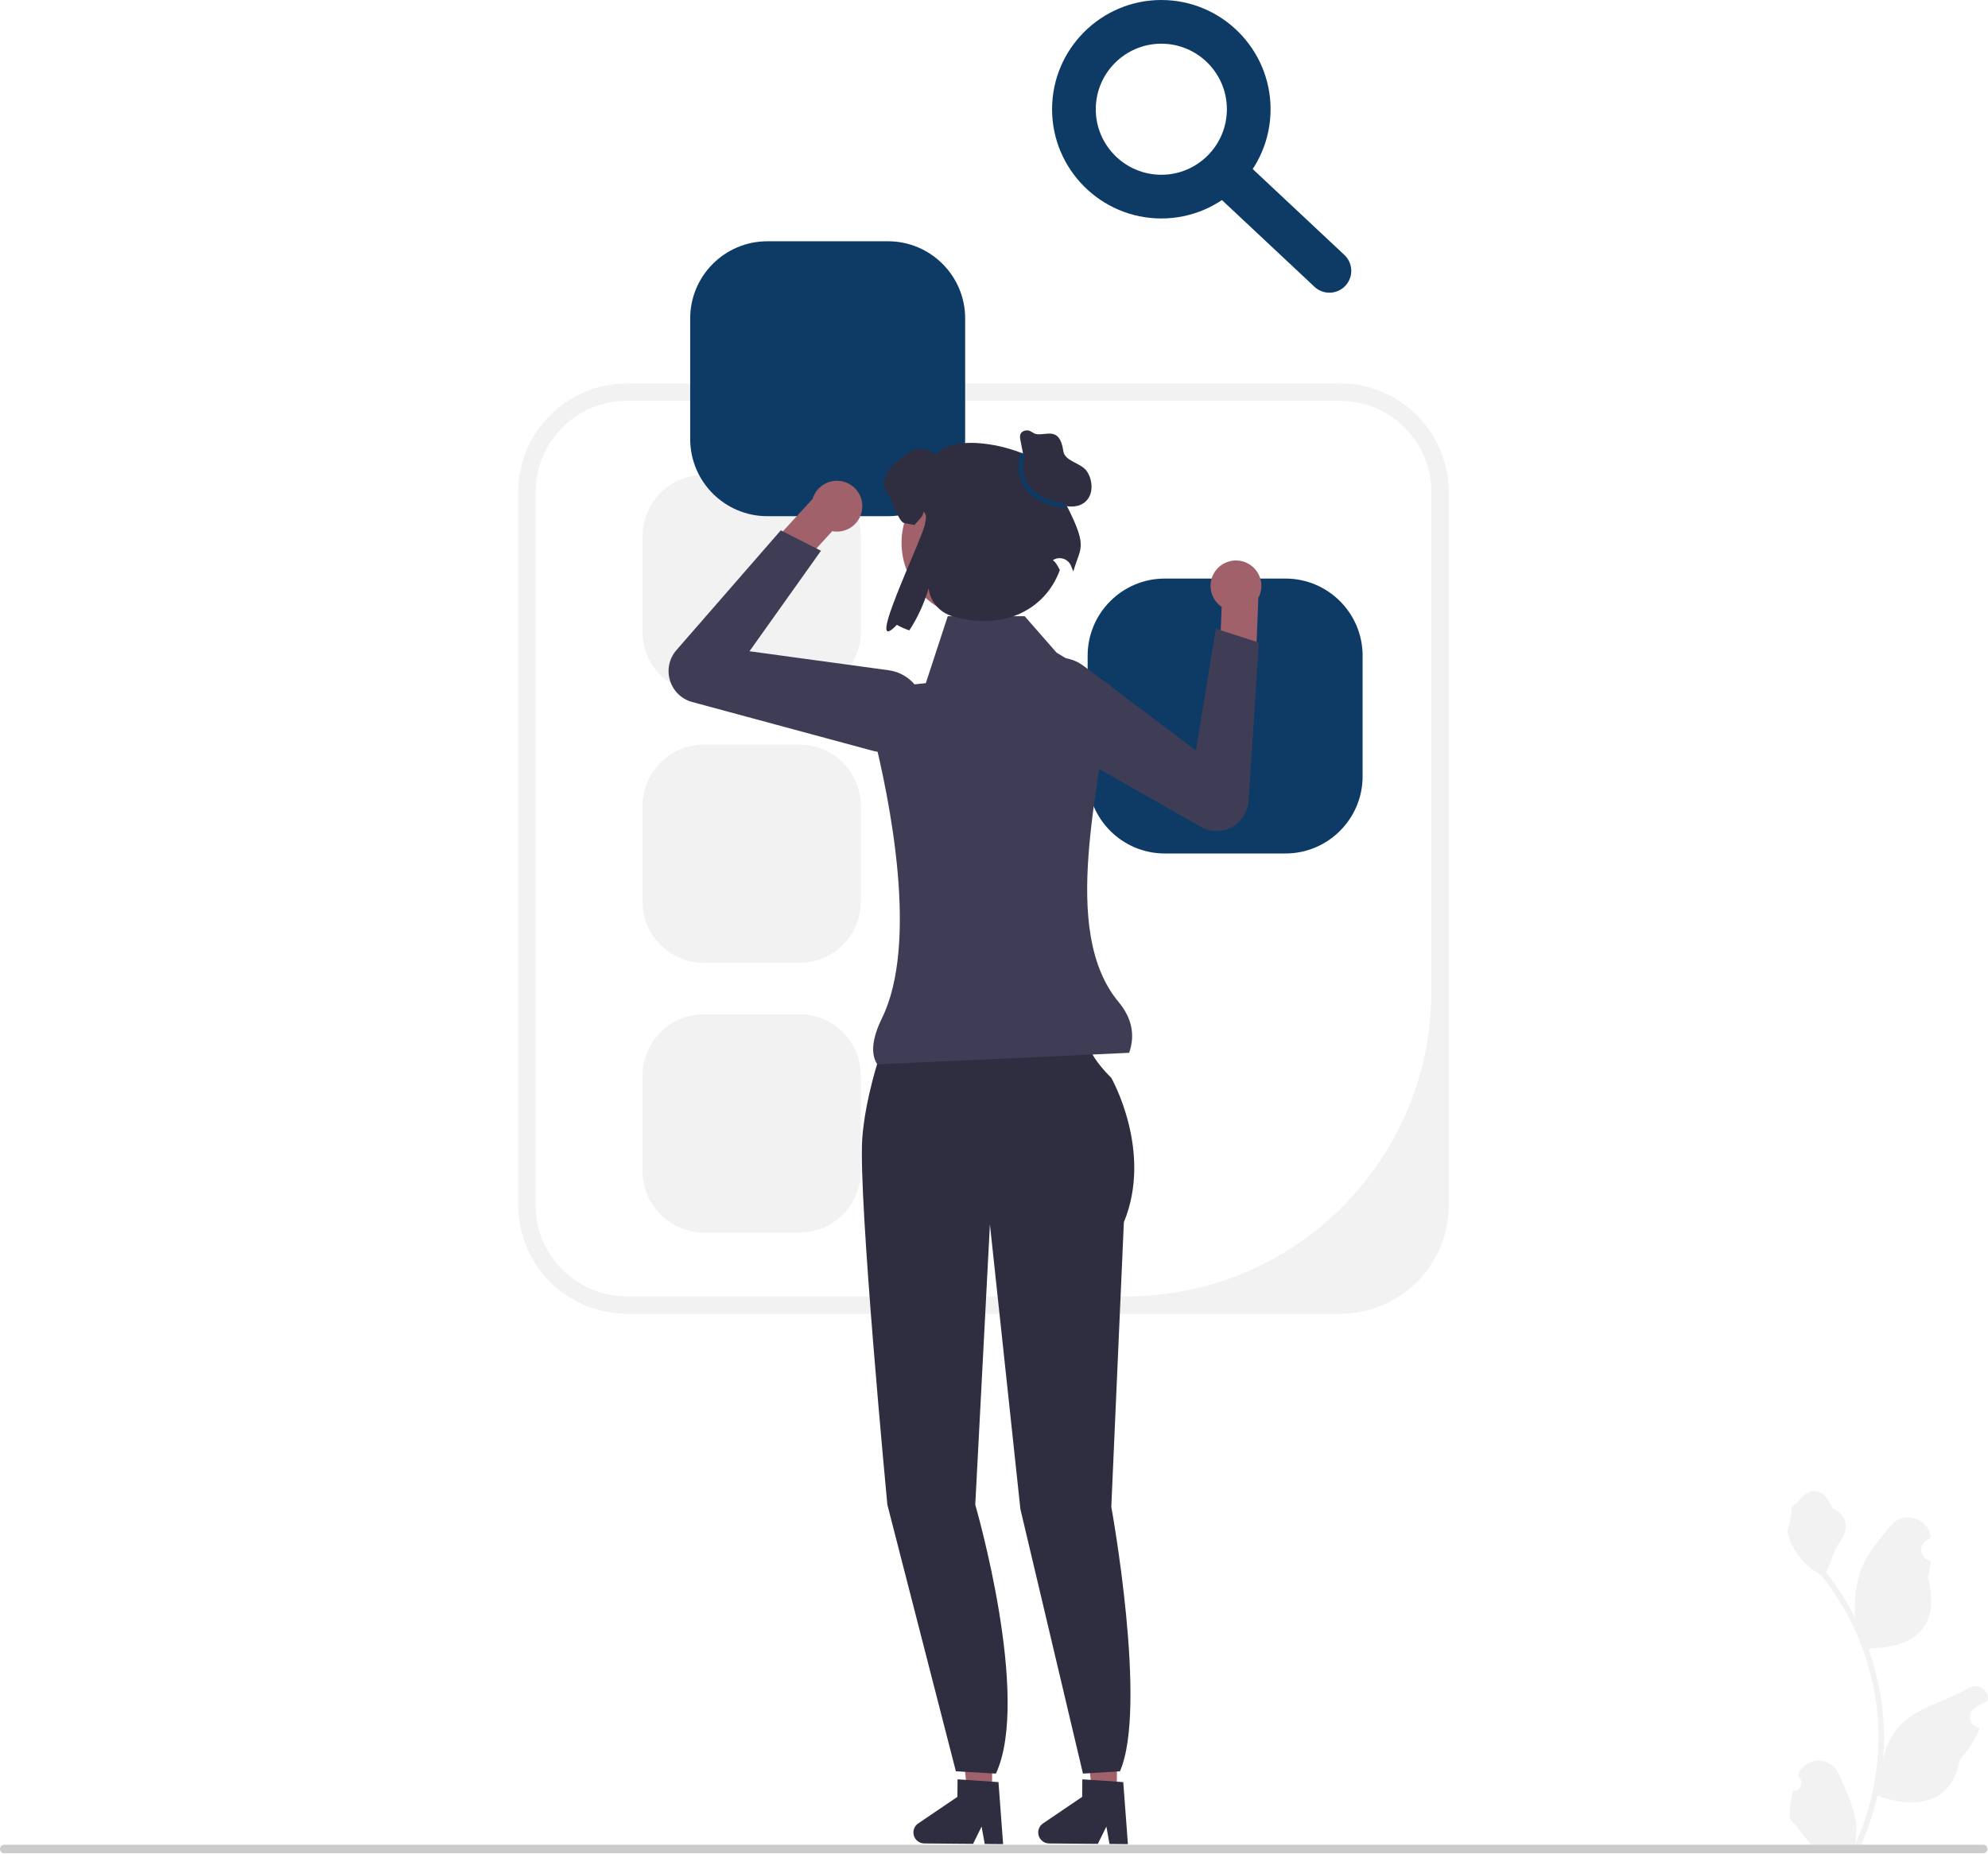
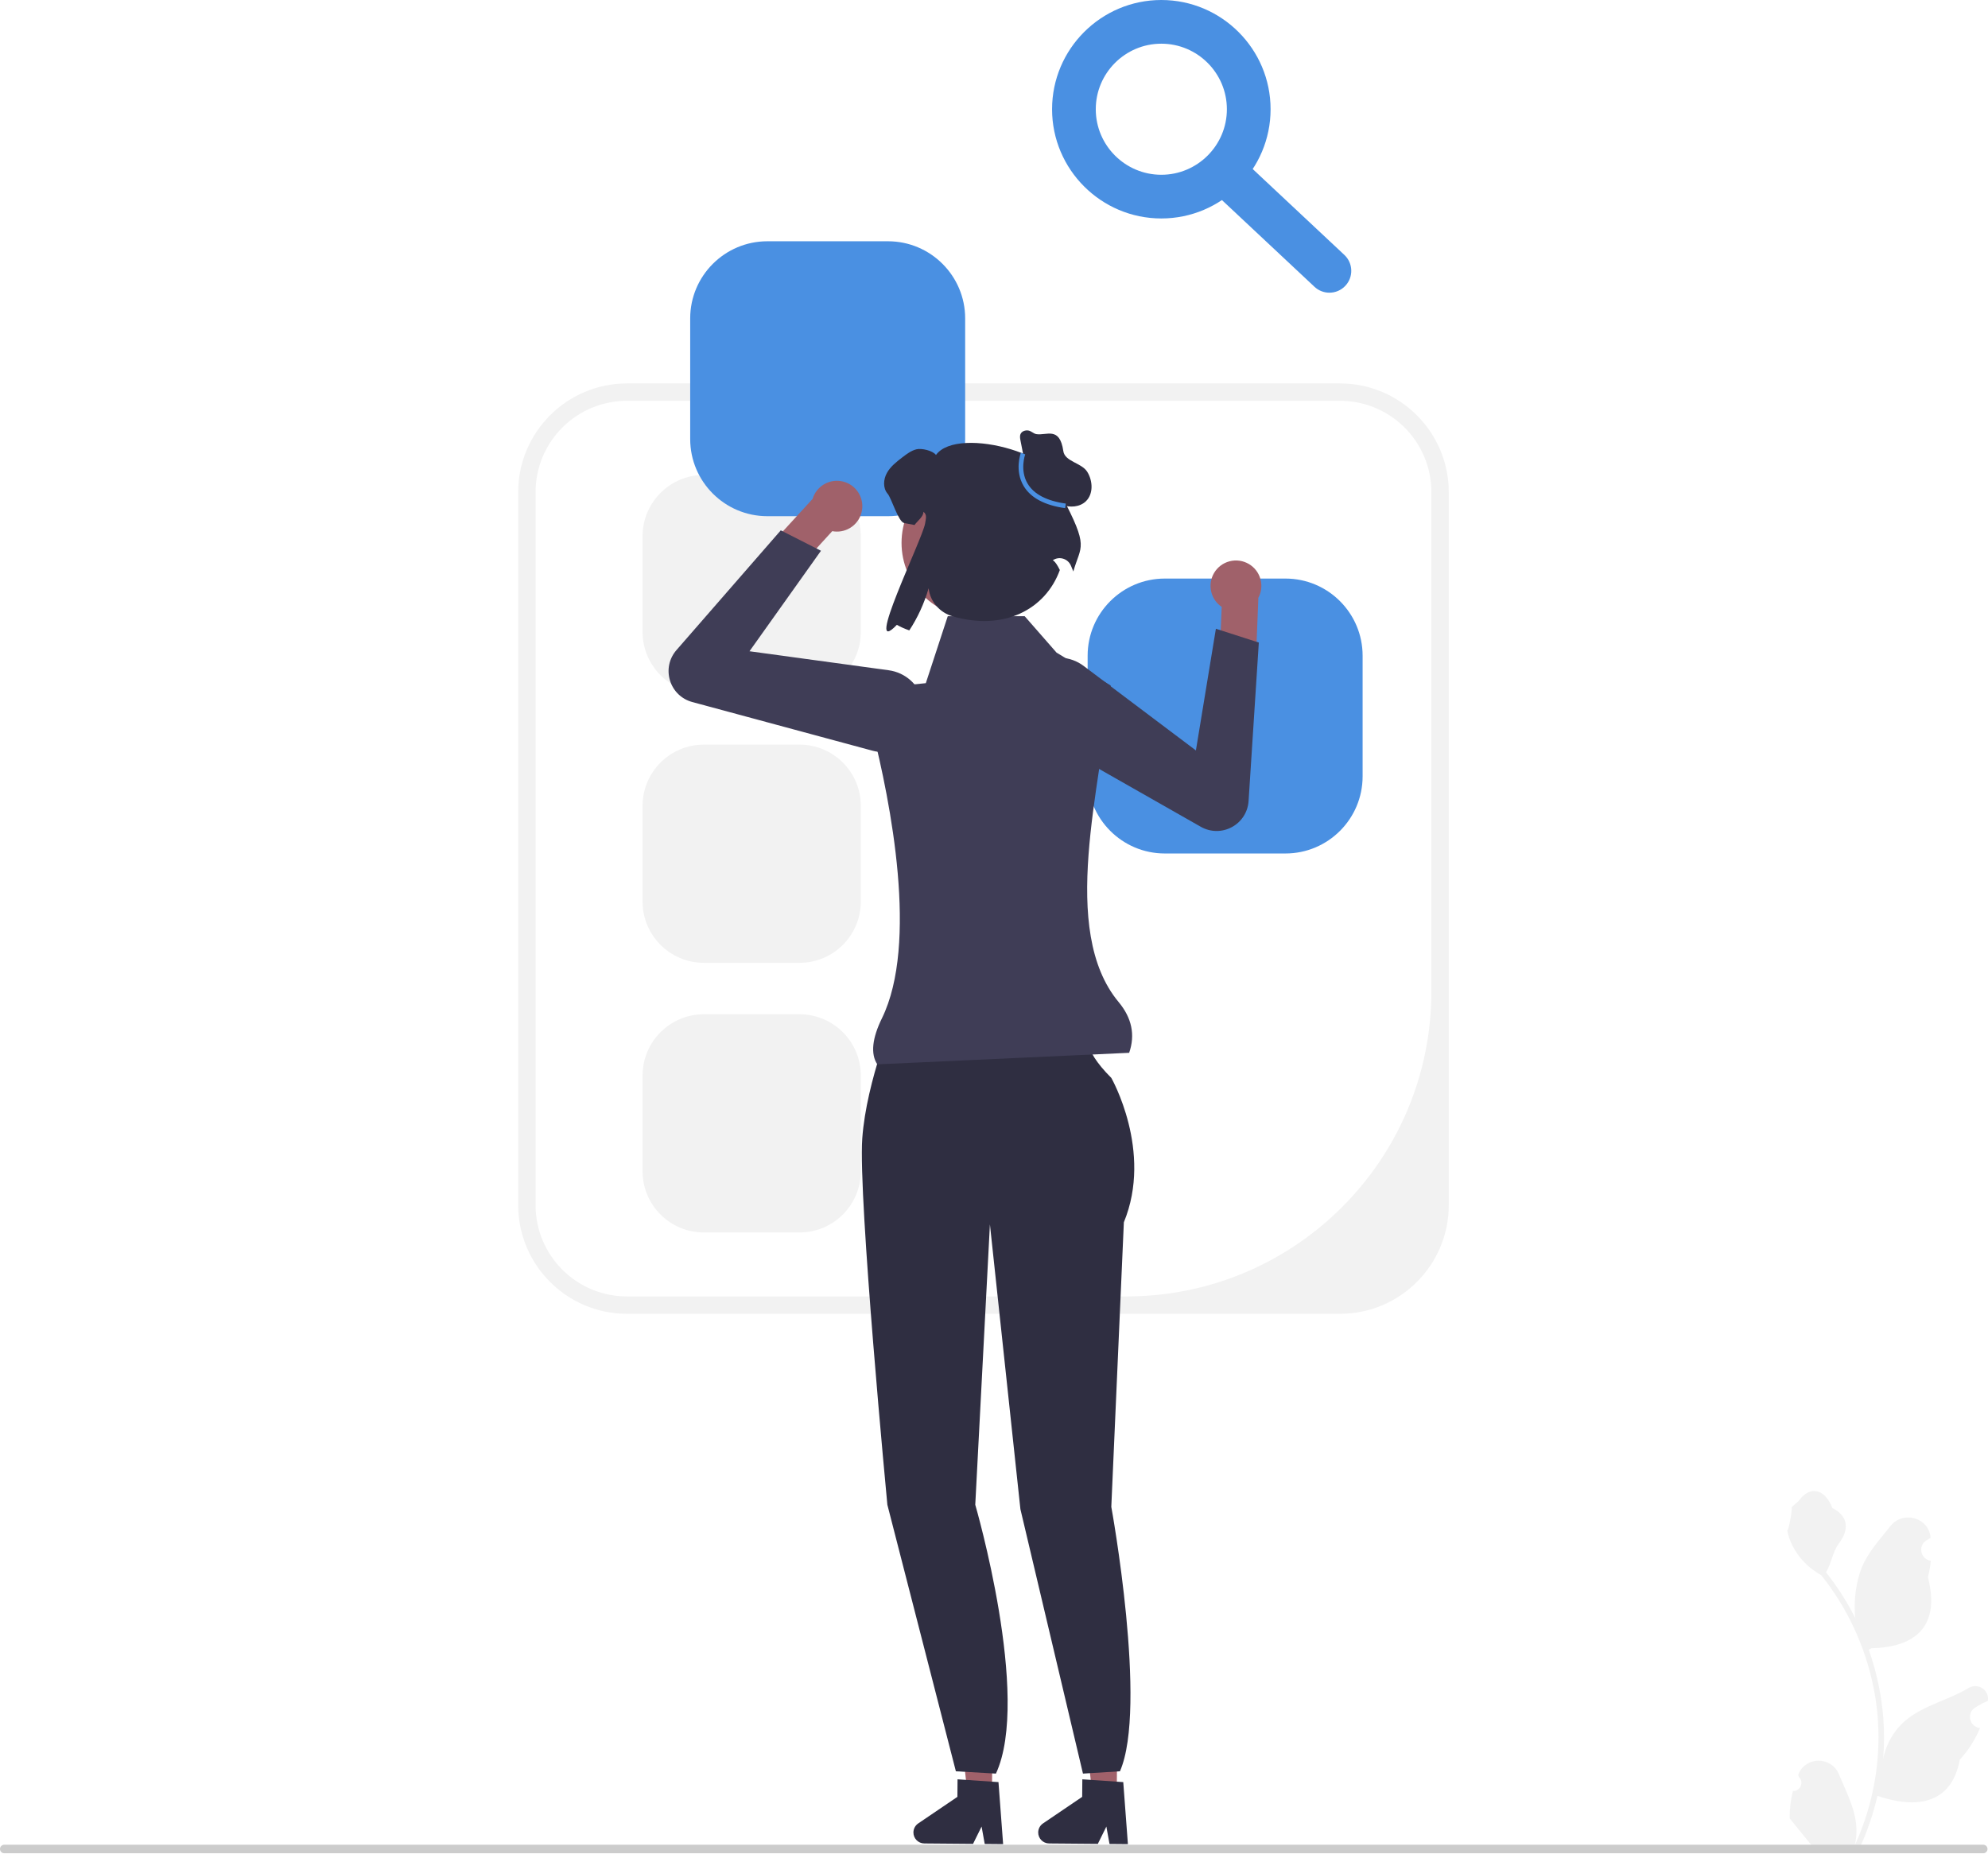
<svg xmlns="http://www.w3.org/2000/svg" width="552.81" height="515.459" viewBox="0 0 552.81 515.459">
  <path d="M372.633,365.415H174.325c-16.669,0-30.23-13.561-30.23-30.23V136.877c0-16.669,13.561-30.23,30.23-30.23h198.308c16.669,0,30.23,13.561,30.23,30.23v198.308c0,16.669-13.561,30.23-30.23,30.23ZM174.325,111.484c-14.024,0-25.393,11.369-25.393,25.393v198.308c0,14.024,11.369,25.393,25.393,25.393h138.91c46.829,0,84.791-37.962,84.791-84.791V136.877c0-14.024-11.369-25.393-25.393-25.393H174.325Z" fill="#f2f2f2" />
  <path d="M195.704,132.106c-9.386,0-17.021,7.635-17.021,17.021v26.642c0,9.386,7.635,17.021,17.021,17.021h26.642c9.386,0,17.021-7.635,17.021-17.021v-26.642c0-9.386-7.635-17.021-17.021-17.021h-26.642Z" fill="#f2f2f2" />
  <path d="M195.704,207.106c-9.386,0-17.021,7.635-17.021,17.021v26.642c0,9.386,7.635,17.021,17.021,17.021h26.642c9.386,0,17.021-7.635,17.021-17.021v-26.642c0-9.386-7.635-17.021-17.021-17.021h-26.642Z" fill="#f2f2f2" />
  <path d="M195.704,282.106c-9.386,0-17.021,7.635-17.021,17.021v26.642c0,9.386,7.635,17.021,17.021,17.021h26.642c9.386,0,17.021-7.635,17.021-17.021v-26.642c0-9.386-7.635-17.021-17.021-17.021h-26.642Z" fill="#f2f2f2" />
  <g>
-     <path d="M213.371,67.106c-11.826,0-21.447,9.621-21.447,21.447v33.569c0,11.826,9.621,21.447,21.447,21.447h33.569c11.826,0,21.447-9.621,21.447-21.447v-33.569c0-11.826-9.621-21.447-21.447-21.447h-33.569Z" fill="#0d3b66" />
-     <path d="M323.89,160.919c-11.826,0-21.447,9.621-21.447,21.447v33.569c0,11.826,9.621,21.447,21.447,21.447h33.569c11.826,0,21.447-9.621,21.447-21.447v-33.569c0-11.826-9.621-21.447-21.447-21.447h-33.569Z" fill="#0d3b66" />
+     <path d="M213.371,67.106c-11.826,0-21.447,9.621-21.447,21.447v33.569c0,11.826,9.621,21.447,21.447,21.447h33.569c11.826,0,21.447-9.621,21.447-21.447v-33.569c0-11.826-9.621-21.447-21.447-21.447h-33.569Z" fill="#4a90e2" />
+     <path d="M323.89,160.919c-11.826,0-21.447,9.621-21.447,21.447v33.569c0,11.826,9.621,21.447,21.447,21.447h33.569c11.826,0,21.447-9.621,21.447-21.447v-33.569c0-11.826-9.621-21.447-21.447-21.447h-33.569Z" fill="#4a90e2" />
    <g>
      <polygon points="275.842 498.808 269.023 498.75 266.004 471.833 276.069 471.917 275.842 498.808" fill="#a0616a" />
      <path d="M253.998,509.652c-.015,1.679,1.338,3.06,3.023,3.076l13.559,.113,2.374-4.811,.872,4.836,5.116,.046-1.292-17.248-1.78-.118-7.26-.5-2.342-.157-.041,4.88-10.892,7.388c-.829,.563-1.328,1.495-1.336,2.496Z" fill="#2f2e41" />
    </g>
    <g>
      <polygon points="310.54 498.808 303.72 498.75 300.702 471.833 310.767 471.917 310.54 498.808" fill="#a0616a" />
      <path d="M288.696,509.652c-.015,1.679,1.338,3.06,3.023,3.076l13.559,.113,2.374-4.811,.872,4.836,5.116,.046-1.292-17.248-1.78-.118-7.26-.5-2.342-.157-.041,4.88-10.892,7.388c-.829,.563-1.328,1.495-1.336,2.496Z" fill="#2f2e41" />
    </g>
    <path d="M249.081,281.178l27.643,.873,26.189,5.82s-2.619,3.201,6.111,11.93c0,0,11.639,20.369,3.492,40.156l-3.492,79.148s10.181,55.794,2.402,73.551l-10.281,.643-17.396-73.55-8.479-79.209-4.074,77.984s15.585,53.527,5.744,74.776l-11.135-.643-19.052-74.133s-8.148-85.549-6.984-101.844c1.164-16.295,9.311-35.5,9.311-35.5Z" fill="#2f2e41" />
    <g>
      <path d="M341.914,156.113c-3.779,.978-6.049,4.835-5.071,8.614,.448,1.732,1.505,3.14,2.877,4.071l-0,.01-.536,12.985,9.937,4.598,.793-19.981-.069,.002c.862-1.535,1.159-3.389,.683-5.228-.978-3.779-4.835-6.049-8.614-5.071Z" fill="#a0616a" />
      <path d="M286.378,202.455c-2.087-2.069-3.298-4.874-3.344-7.925-.061-4.092,1.99-7.807,5.486-9.935,4.026-2.452,9.06-2.204,12.825,.631l31.203,23.494,5.56-33.844,11.937,3.843-2.848,44.07c-.199,3.083-1.942,5.798-4.661,7.264-2.719,1.466-5.945,1.429-8.63-.098l-45.093-25.655c-.906-.515-1.722-1.137-2.435-1.844Z" fill="#3f3d56" />
    </g>
    <g>
      <path d="M238.799,137.182c1.995,3.355,.892,7.693-2.464,9.687-1.538,.914-3.28,1.171-4.91,.865l-.007,.007-8.761,9.599-10.294-3.73,13.505-14.748,.048,.05c.469-1.697,1.563-3.223,3.196-4.194,3.355-1.995,7.693-.892,9.687,2.464Z" fill="#a0616a" />
      <path d="M242.584,208.787l-50.085-13.529c-2.982-.806-5.299-3.051-6.198-6.006-.899-2.955-.224-6.111,1.805-8.44l29.005-33.301,11.182,5.675-19.88,27.949,38.699,5.285c4.67,.638,8.419,4.006,9.552,8.581,.984,3.973-.175,8.054-3.099,10.918-2.18,2.134-5.015,3.274-7.954,3.274-1.004,0-2.021-.133-3.027-.405Z" fill="#3f3d56" />
    </g>
    <path d="M313.989,292.822l-70.038,3.213c-1.924-2.921-1.403-7.313,1.291-12.814,10.171-20.767,2.447-60.055-2.75-80.512-1.458-5.74,2.456-11.446,8.349-12.035l6.604-.66,6.104-18.634h21.379l8.869,10.133,15.052,9.144c-2.74,28.221-14.414,68.071,2.217,88.055,3.637,4.371,4.669,9.097,2.923,14.111Z" fill="#3f3d56" />
    <circle cx="271.519" cy="150.987" r="20.824" fill="#a0616a" />
    <path d="M295.082,137.658c2.897-10.563-28.679-19.621-34.815-11.114-.853-1.209-4.007-1.944-5.453-1.573-1.447,.371-2.664,1.298-3.851,2.196-1.632,1.254-3.324,2.552-4.326,4.355-1.009,1.796-1.165,4.244,.193,5.802,1.076,1.239,2.966,7.823,4.584,8.15,1.128,.23,2.077,.415,2.894,.549,.727-1.061,2.581-2.394,2.448-3.677,1.098,.727,.697,2.006,.476,3.314-.737,4.354-17.346,38.055-7.833,28.124,.942,.556,2.107,1.076,3.45,1.551,2.278-3.435,4.147-7.486,5.379-11.723l.009,.078c.424,3.682,3.115,6.703,6.674,7.734,14.279,4.137,25.83-1.933,29.803-12.88-1.455-2.953-2.088-2.632-1.958-2.72,1.816-1.224,4.311-.423,5.092,1.622,.23,.603,.439,1.118,.62,1.506,2.07-7.405,4.532-6.336-3.385-21.294Z" fill="#2f2e41" />
    <path d="M285.231,129.994l-1.459-7.457c-.123-.627-.239-1.307,.044-1.88,.363-.736,1.297-1.041,2.109-.924,.812,.117,1.42,.859,2.228,1.002,2.81,.497,6.524-2.279,7.531,4.742,.42,2.927,5.091,3.237,6.651,5.749,1.56,2.512,1.751,6.139-.377,8.191-1.7,1.639-4.431,1.828-6.639,.991-2.208-.837-3.981-2.529-5.529-4.312s-2.95-3.714-4.736-5.259" fill="#2f2e41" />
-     <path d="M296.195,141.336c-5.698-.796-9.582-2.868-11.544-6.159-2.568-4.307-.848-9.05-.773-9.25l1.204,.448c-.016,.044-1.576,4.385,.68,8.156,1.755,2.933,5.325,4.795,10.611,5.533l-.178,1.273Z" fill="#0d3b66" />
+     <path d="M296.195,141.336c-5.698-.796-9.582-2.868-11.544-6.159-2.568-4.307-.848-9.05-.773-9.25l1.204,.448c-.016,.044-1.576,4.385,.68,8.156,1.755,2.933,5.325,4.795,10.611,5.533l-.178,1.273Z" fill="#4a90e2" />
  </g>
-   <path d="M322.934,60.762c-16.751,0-30.381-13.63-30.381-30.381S306.183,0,322.934,0s30.381,13.63,30.381,30.381-13.63,30.381-30.381,30.381Zm0-48.61c-10.052,0-18.229,8.177-18.229,18.229s8.177,18.229,18.229,18.229,18.229-8.177,18.229-18.229-8.177-18.229-18.229-18.229Z" fill="#0d3b66" />
-   <path d="M369.677,81.409c-1.489,0-2.982-.543-4.154-1.644l-28.515-26.723c-2.451-2.293-2.575-6.139-.279-8.586,2.29-2.457,6.136-2.578,8.586-.279l28.515,26.723c2.451,2.293,2.575,6.139,.279,8.586-1.196,1.279-2.813,1.923-4.433,1.923Z" fill="#0d3b66" />
+   <path d="M322.934,60.762c-16.751,0-30.381-13.63-30.381-30.381S306.183,0,322.934,0s30.381,13.63,30.381,30.381-13.63,30.381-30.381,30.381Zm0-48.61c-10.052,0-18.229,8.177-18.229,18.229s8.177,18.229,18.229,18.229,18.229-8.177,18.229-18.229-8.177-18.229-18.229-18.229Z" fill="#4a90e2" />
+   <path d="M369.677,81.409c-1.489,0-2.982-.543-4.154-1.644l-28.515-26.723c-2.451-2.293-2.575-6.139-.279-8.586,2.29-2.457,6.136-2.578,8.586-.279l28.515,26.723c2.451,2.293,2.575,6.139,.279,8.586-1.196,1.279-2.813,1.923-4.433,1.923Z" fill="#4a90e2" />
  <g>
    <path d="M498.551,498.126c2.066,.129,3.208-2.437,1.645-3.933l-.155-.618c.02-.05,.041-.099,.062-.148,2.089-4.982,9.17-4.947,11.241,.042,1.839,4.428,4.179,8.864,4.756,13.546,.258,2.067,.142,4.172-.316,6.2,4.308-9.411,6.575-19.687,6.575-30.021,0-2.597-.142-5.193-.433-7.783-.239-2.119-.568-4.224-.995-6.31-2.306-11.277-7.299-22.018-14.5-30.99-3.462-1.892-6.349-4.851-8.093-8.397-.626-1.279-1.117-2.655-1.35-4.056,.394,.052,1.486-5.949,1.188-6.317,.549-.833,1.532-1.247,2.131-2.06,2.982-4.043,7.091-3.337,9.236,2.157,4.582,2.313,4.627,6.148,1.815,9.837-1.789,2.347-2.035,5.522-3.604,8.035,.162,.207,.329,.407,.491,.614,2.961,3.798,5.522,7.88,7.681,12.169-.61-4.766,.291-10.508,1.826-14.21,1.748-4.217,5.025-7.769,7.91-11.415,3.466-4.379,10.573-2.468,11.184,3.083,.006,.054,.012,.107,.017,.161-.429,.242-.848,.499-1.259,.77-2.339,1.547-1.531,5.174,1.241,5.602l.063,.01c-.155,1.544-.42,3.074-.807,4.579,3.702,14.316-4.29,19.53-15.701,19.764-.252,.129-.497,.258-.749,.381,1.156,3.255,2.08,6.594,2.764,9.979,.614,2.99,1.04,6.013,1.279,9.049,.297,3.83,.271,7.68-.052,11.503l.019-.136c.82-4.211,3.107-8.145,6.427-10.87,4.946-4.063,11.933-5.559,17.268-8.824,2.568-1.572,5.859,.459,5.411,3.437l-.022,.143c-.794,.323-1.569,.698-2.319,1.117-.429,.242-.848,.499-1.259,.77-2.339,1.547-1.531,5.174,1.241,5.602l.063,.01c.045,.006,.084,.013,.129,.019-1.363,3.236-3.262,6.239-5.639,8.829-2.315,12.497-12.256,13.683-22.89,10.044h-.006c-1.163,5.064-2.861,10.011-5.044,14.726h-18.02c-.065-.2-.123-.407-.181-.607,1.666,.103,3.346,.006,4.986-.297-1.337-1.641-2.674-3.294-4.011-4.935-.032-.032-.058-.065-.084-.097-.678-.84-1.363-1.673-2.041-2.512l-0-.001c-.042-2.578,.267-5.147,.879-7.64l.001-0Z" fill="#f2f2f2" />
    <path d="M0,514.269c0,.66,.53,1.19,1.19,1.19H551.48c.66,0,1.19-.53,1.19-1.19,0-.66-.53-1.19-1.19-1.19H1.19c-.66,0-1.19,.53-1.19,1.19Z" fill="#ccc" />
  </g>
</svg>
